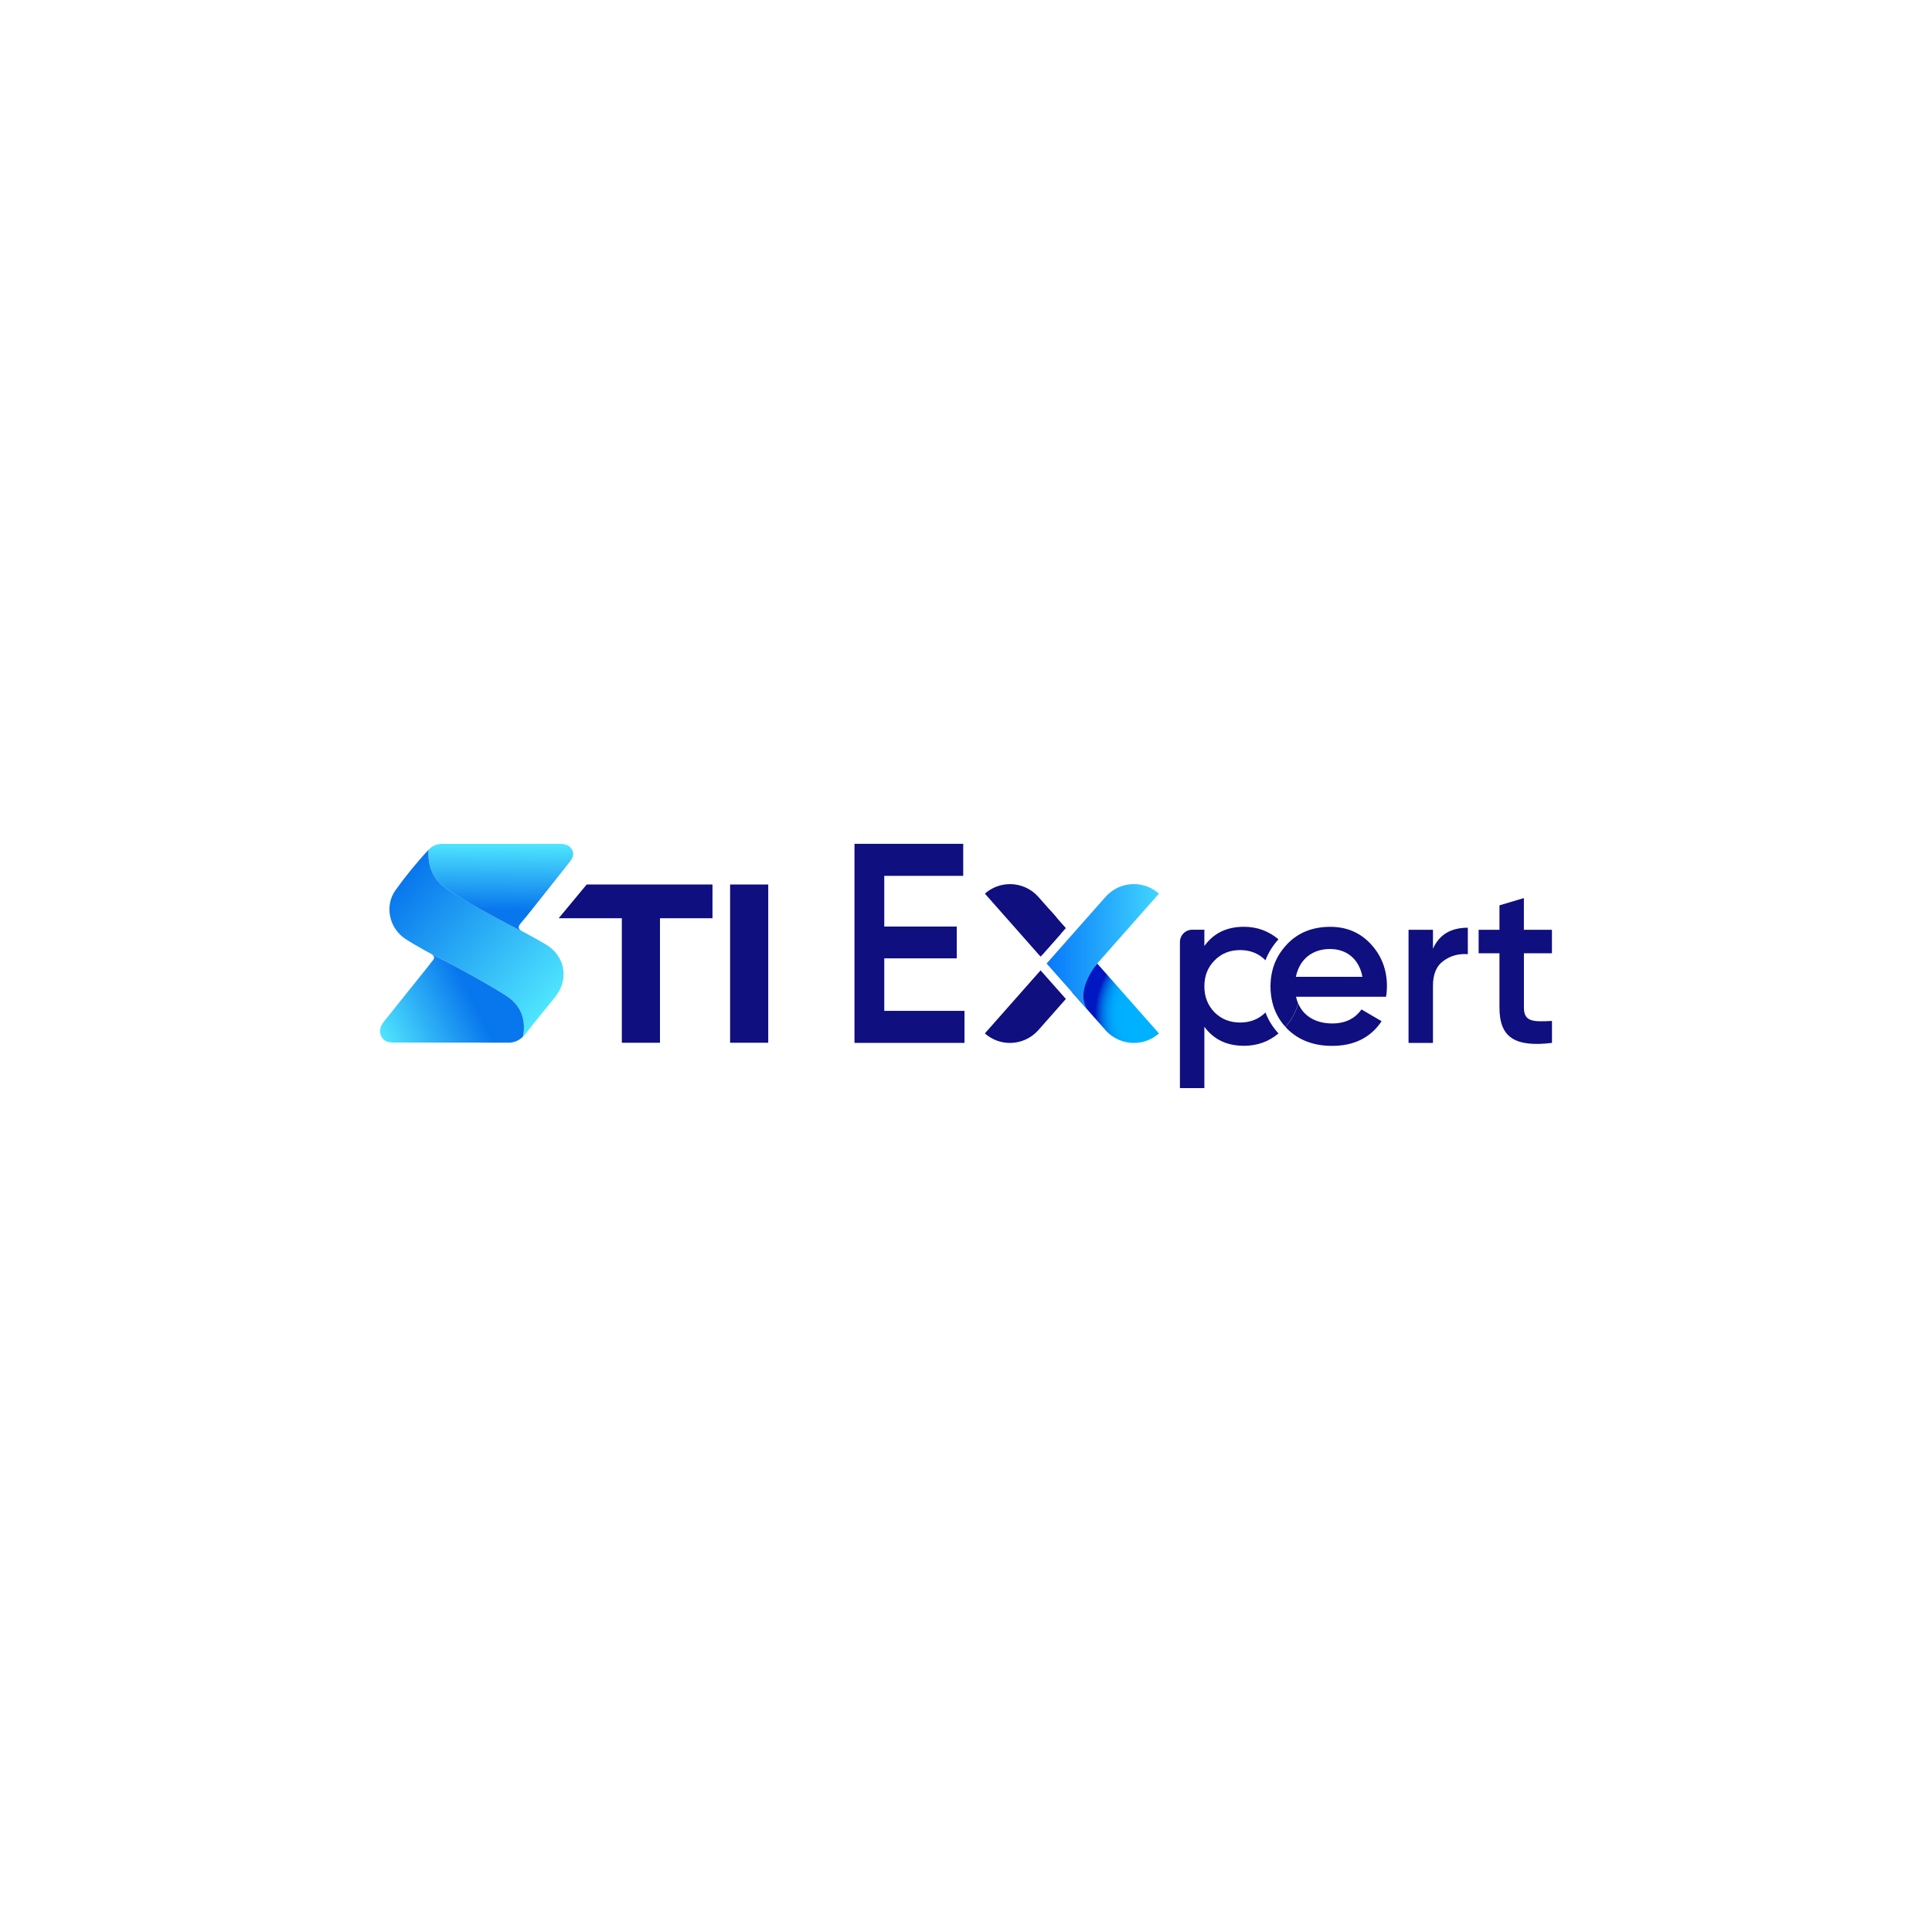
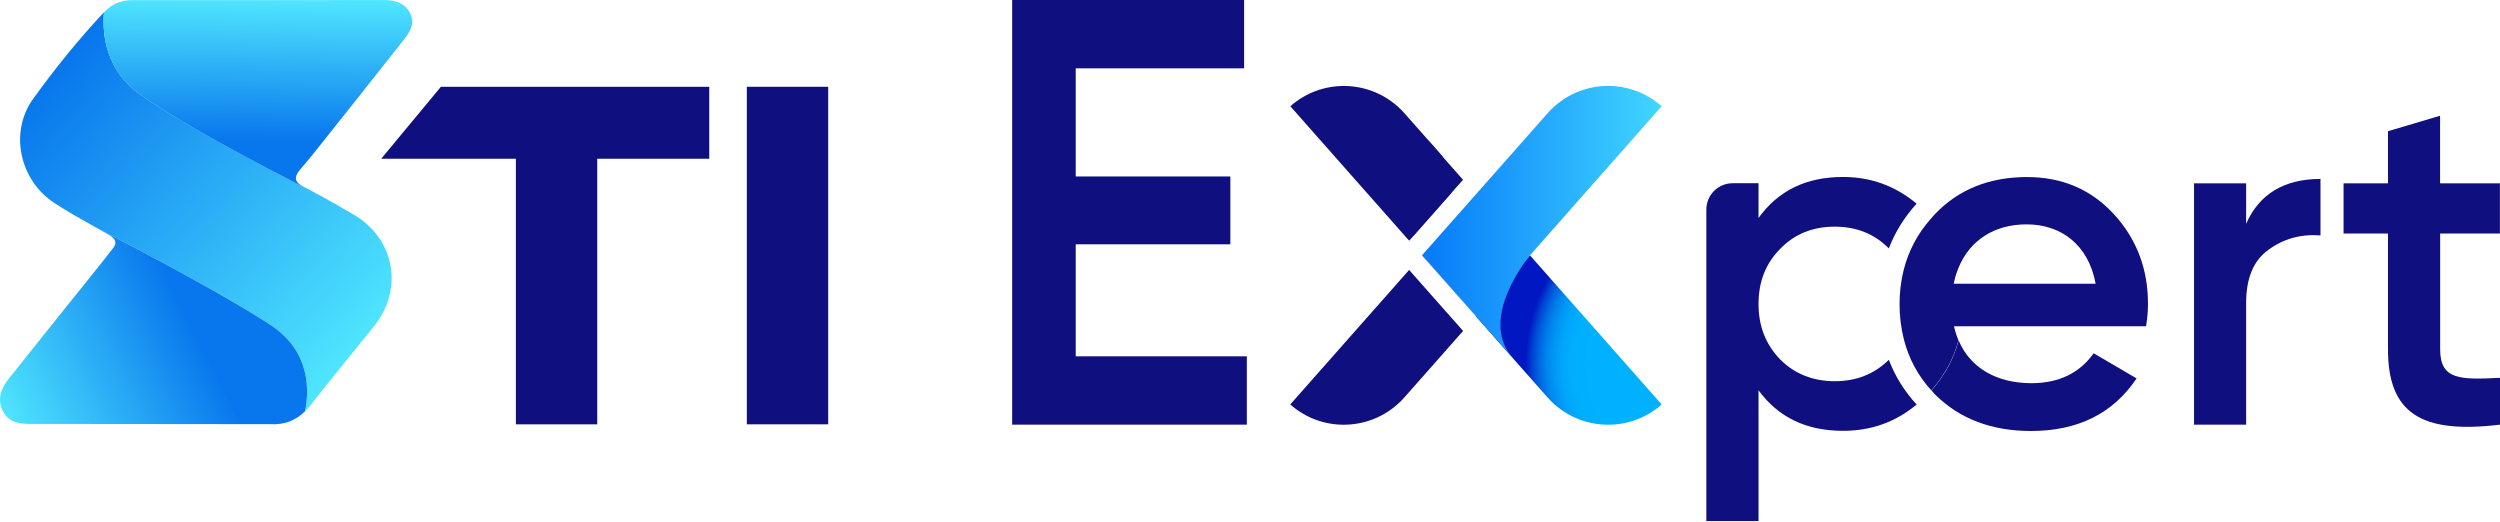
- <svg xmlns="http://www.w3.org/2000/svg" version="1.1" id="Layer_1" x="0px" y="0px" viewBox="0 0 500 500" style="enable-background:new 0 0 500 500;" xml:space="preserve">
+ <svg xmlns="http://www.w3.org/2000/svg" id="Layer_1" x="0px" y="0px" xml:space="preserve" viewBox="98.34 218.38 303.31 63.22" class="h-10 w-auto">
  <style type="text/css">
-  .st0{fill:#0F0F7F;}
-  .st1{fill:url(#SVGID_1_);}
-  .st2{fill:url(#SVGID_2_);}
-  .st3{fill:url(#SVGID_3_);}
-  .st4{fill:url(#SVGID_4_);}
-  .st5{fill:url(#SVGID_5_);}
-  .st6{fill:url(#SVGID_6_);}
+ 	.st0{fill:#0F0F7F;}
+ 	.st1{fill:url(#SVGID_1_);}
+ 	.st2{fill:url(#SVGID_2_);}
+ 	.st3{fill:url(#SVGID_3_);}
+ 	.st4{fill:url(#SVGID_4_);}
+ 	.st5{fill:url(#SVGID_5_);}
+ 	.st6{fill:url(#SVGID_6_);}
</style>
  <g>
    <path class="st0" d="M228.84,261.61h20.77v8.29h-28.47v-51.52h28.14v8.29h-20.43v13.12h18.76v8.23h-18.76V261.61z" />
    <path class="st0" d="M320.94,264.63c-2.63,0-4.86-0.88-6.62-2.64c-1.76-1.82-2.63-4.04-2.63-6.74c0-2.69,0.88-4.92,2.63-6.68   c1.76-1.82,3.98-2.69,6.62-2.69c2.61,0,4.81,0.86,6.56,2.64c0.76-1.99,1.89-3.8,3.37-5.43c-2.57-2.14-5.52-3.24-8.93-3.24   c-4.45,0-7.85,1.64-10.25,4.98v-4.22h-3.13c-1.77,0-3.2,1.43-3.2,3.2v37.79h6.33v-15.87c2.4,3.28,5.8,4.92,10.25,4.92   c3.42,0,6.37-1.06,8.93-3.19c-1.48-1.62-2.61-3.43-3.37-5.43C325.75,263.77,323.55,264.63,320.94,264.63z" />
-     <path class="st0" d="M333.2,266.33c2.93,2.87,6.79,4.34,11.54,4.34c5.68,0,9.96-2.11,12.82-6.38l-5.21-3.05   c-1.7,2.4-4.22,3.63-7.55,3.63c-4.19,0-7.42-1.83-8.83-5.19c-0.6,2.25-1.7,4.27-3.3,6.07C332.84,265.93,333.01,266.14,333.2,266.33z" />
+     <path class="st0" d="M333.2,266.33c2.93,2.87,6.79,4.34,11.54,4.34c5.68,0,9.96-2.11,12.82-6.38l-5.21-3.05   c-1.7,2.4-4.22,3.63-7.55,3.63c-4.19,0-7.42-1.83-8.83-5.19c-0.6,2.25-1.7,4.27-3.3,6.07C332.84,265.93,333.01,266.14,333.2,266.33   z" />
    <path class="st0" d="M354.81,244.37c-2.75-2.99-6.27-4.51-10.54-4.51c-4.51,0-8.26,1.46-11.13,4.45c-0.17,0.17-0.32,0.36-0.48,0.54   c-1.63,1.82-2.75,3.9-3.35,6.25c-0.33,1.31-0.51,2.69-0.51,4.17c0,1.48,0.18,2.88,0.5,4.19c0.59,2.37,1.7,4.46,3.35,6.28   c1.6-1.8,2.7-3.81,3.3-6.07c-0.22-0.53-0.41-1.1-0.54-1.71h0.88h22.42c0.18-1.11,0.23-1.99,0.23-2.64   C358.97,251.05,357.56,247.36,354.81,244.37z M336.34,252.8h-0.97c0.14-0.69,0.34-1.34,0.59-1.94c1.35-3.29,4.3-5.26,8.26-5.26   c4.16,0,7.5,2.46,8.37,7.2H336.34z" />
    <path class="st0" d="M370.85,245.54c1.58-3.63,4.63-5.45,9.02-5.45v6.85c-2.4-0.18-4.51,0.41-6.33,1.76   c-1.81,1.29-2.69,3.46-2.69,6.44v14.76h-6.32v-29.28h6.32V245.54z" />
    <path class="st0" d="M401.65,246.71h-7.26v14.05c0,3.75,2.46,3.69,7.26,3.46v5.68c-9.66,1.17-13.59-1.46-13.59-9.14v-14.05h-5.39   v-6.09h5.39v-6.32l6.32-1.88v8.2h7.26V246.71z" />
    <g>
      <g>
        <g>
          <path class="st0" d="M274.4,241.81l-5.1,5.77l-14.41-16.31c1.87-1.65,4.18-2.46,6.49-2.46c2.71,0,5.42,1.12,7.36,3.32l4.24,4.79      c0,0.01,0.01,0.01,0.01,0.02c0.08,0.09,0.16,0.19,0.24,0.28l0,0C274.32,238.62,274.58,240.23,274.4,241.81z" />
          <path class="st0" d="M275.84,240.19l-1.44,1.63l-5.1,5.77c0.23-0.28,6.3-7.69,2.11-12.41l1.81,2.05l0,0L275.84,240.19z" />
          <path class="st0" d="M269.3,251.13l6.55,7.4l-7.12,8.06c-1.94,2.19-4.64,3.32-7.36,3.32c-2.31,0-4.63-0.81-6.49-2.46      L269.3,251.13z" />
        </g>
        <linearGradient id="SVGID_1_" gradientUnits="userSpaceOnUse" x1="270.365" y1="252.486" x2="277.895" y2="253.655">
-           <stop offset="0" style="stop-color:#E3312D" />
-           <stop offset="0.112" style="stop-color:#E95F32" />
-           <stop offset="0.332" style="stop-color:#F18F34" />
-           <stop offset="0.719" style="stop-color:#FDC800" />
-           <stop offset="0.811" style="stop-color:#FDCC04" />
-           <stop offset="0.898" style="stop-color:#FED70F" />
-           <stop offset="0.982" style="stop-color:#FFEA21" />
-           <stop offset="1" style="stop-color:#FFEF26" />
+           <stop offset="0" style="stop-color: rgb(227, 49, 45);" />
+           <stop offset="0.112" style="stop-color: rgb(233, 95, 50);" />
+           <stop offset="0.332" style="stop-color: rgb(241, 143, 52);" />
+           <stop offset="0.719" style="stop-color: rgb(253, 200, 0);" />
+           <stop offset="0.811" style="stop-color: rgb(253, 204, 4);" />
+           <stop offset="0.898" style="stop-color: rgb(254, 215, 15);" />
+           <stop offset="0.982" style="stop-color: rgb(255, 234, 33);" />
+           <stop offset="1" style="stop-color: rgb(255, 239, 38);" />
        </linearGradient>
        <polygon class="st1" points="277.41,256.77 277.41,256.77 277.4,256.78 270.85,249.38 270.87,249.36 273.57,252.42    " />
        <radialGradient id="SVGID_2_" cx="304.649" cy="262.463" r="21.754" gradientUnits="userSpaceOnUse">
-           <stop offset="0.627" style="stop-color:#00B1FF" />
-           <stop offset="0.717" style="stop-color:#00AEFE" />
-           <stop offset="0.773" style="stop-color:#00A6FB" />
-           <stop offset="0.819" style="stop-color:#0097F5" />
-           <stop offset="0.861" style="stop-color:#0083EC" />
-           <stop offset="0.899" style="stop-color:#0068E2" />
-           <stop offset="0.935" style="stop-color:#0047D4" />
-           <stop offset="0.968" style="stop-color:#0021C5" />
-           <stop offset="0.976" style="stop-color:#0017C1" />
+           <stop offset="0.627" style="stop-color: rgb(0, 177, 255);" />
+           <stop offset="0.717" style="stop-color: rgb(0, 174, 254);" />
+           <stop offset="0.773" style="stop-color: rgb(0, 166, 251);" />
+           <stop offset="0.819" style="stop-color: rgb(0, 151, 245);" />
+           <stop offset="0.861" style="stop-color: rgb(0, 131, 236);" />
+           <stop offset="0.899" style="stop-color: rgb(0, 104, 226);" />
+           <stop offset="0.935" style="stop-color: rgb(0, 71, 212);" />
+           <stop offset="0.968" style="stop-color: rgb(0, 33, 197);" />
+           <stop offset="0.976" style="stop-color: rgb(0, 23, 193);" />
        </radialGradient>
        <path class="st2" d="M277.41,256.77l6.55-7.41l15.98,18.09c-1.87,1.65-4.18,2.46-6.49,2.46c-2.71,0-5.42-1.12-7.36-3.32     L277.41,256.77z" />
        <linearGradient id="SVGID_3_" gradientUnits="userSpaceOnUse" x1="270.866" y1="245.295" x2="299.938" y2="245.295">
-           <stop offset="0" style="stop-color:#0679FA" />
-           <stop offset="1" style="stop-color:#41D6FF" />
+           <stop offset="0" style="stop-color: rgb(6, 121, 250);" />
+           <stop offset="1" style="stop-color: rgb(65, 214, 255);" />
        </linearGradient>
        <path class="st3" d="M299.94,231.27l-15.98,18.09v0c0,0,0,0,0,0s0,0,0,0s0,0,0,0c-0.22,0.26-6.31,7.68-2.11,12.41l-4.43-5.01h0v0     l-3.84-4.34l-2.71-3.07l0,0l6.55-7.41v0l8.68-9.82c1.94-2.19,4.64-3.32,7.36-3.32C295.75,228.81,298.07,229.62,299.94,231.27z" />
      </g>
    </g>
    <g>
      <path class="st0" d="M184.39,228.91v8.73H170.8v32.22h-9.87v-32.22h-16.34l7.24-8.73H184.39z" />
      <path class="st0" d="M198.82,269.86h-9.87v-40.95h9.87V269.86z" />
    </g>
    <g>
      <linearGradient id="SVGID_4_" gradientUnits="userSpaceOnUse" x1="142.059" y1="260.524" x2="104.836" y2="227.392">
-         <stop offset="0" style="stop-color:#4FE5FE" />
-         <stop offset="1" style="stop-color:#0877ED" />
+         <stop offset="0" style="stop-color: rgb(79, 229, 254);" />
+         <stop offset="1" style="stop-color: rgb(8, 119, 237);" />
      </linearGradient>
      <path class="st4" d="M143.71,257.97c-2.53,3.16-5.12,6.27-7.61,9.47c-0.24,0.31-0.49,0.59-0.75,0.84c0.5-2.46,0.7-7.26-4.17-10.46    c-6.69-4.41-20.92-11.7-21.37-11.93c-0.01,0-0.01-0.01-0.01-0.01h0c-1.65-0.92-3.29-1.85-4.87-2.88    c-4.2-2.73-5.49-8.57-2.58-12.61c2.64-3.67,5.49-7.2,8.6-10.52c0,0,0,0,0,0c-0.22,2.74,0.23,7.04,4.42,9.99    c6.23,4.39,19.71,11.17,21.14,11.88c0.01,0.01,0.02,0.01,0.03,0.02c0.01,0,0.02,0.01,0.03,0.01c0.01,0,0.02,0.01,0.02,0.01    c0.02,0.01,0.03,0.01,0.03,0.02c0.01,0,0.01,0.01,0.01,0.01c1.52,0.81,3.02,1.68,4.51,2.54    C146.23,247.27,147.38,253.4,143.71,257.97z" />
      <linearGradient id="SVGID_5_" gradientUnits="userSpaceOnUse" x1="99.103" y1="269.192" x2="121.6" y2="257.739">
-         <stop offset="0" style="stop-color:#4FE5FE" />
-         <stop offset="1" style="stop-color:#0877ED" />
+         <stop offset="0" style="stop-color: rgb(79, 229, 254);" />
+         <stop offset="1" style="stop-color: rgb(8, 119, 237);" />
      </linearGradient>
      <path class="st5" d="M131.03,269.84c1.81,0.12,3.17-0.44,4.32-1.56c0.5-2.46,0.7-7.26-4.17-10.46    c-6.69-4.41-20.92-11.7-21.37-11.93c0.57,0.32,1.14,0.64,1.71,0.96c0.87,0.49,1.11,1.03,0.39,1.83c-0.34,0.39-0.63,0.82-0.96,1.23    c-3.83,4.78-7.67,9.55-11.49,14.34c-0.96,1.2-1.53,2.53-0.76,4.03c0.73,1.42,2.1,1.53,3.49,1.53L131.03,269.84z" />
      <linearGradient id="SVGID_6_" gradientUnits="userSpaceOnUse" x1="129.665" y1="218.436" x2="129.461" y2="235.404">
-         <stop offset="0" style="stop-color:#4FE5FE" />
-         <stop offset="1" style="stop-color:#0877ED" />
+         <stop offset="0" style="stop-color: rgb(79, 229, 254);" />
+         <stop offset="1" style="stop-color: rgb(8, 119, 237);" />
      </linearGradient>
      <path class="st6" d="M145.17,218.39c1.27,0.04,2.39,0.44,2.96,1.66c0.57,1.21-0.07,2.23-0.79,3.14c-3.71,4.72-7.45,9.4-11.19,14.1    c-0.44,0.55-0.91,1.08-1.37,1.62c-0.85,1.01-0.7,1.6,0.5,2.2c0.42,0.21,0.84,0.43,1.26,0.66c-1.25-0.63-14.9-7.47-21.17-11.9    c-4.19-2.95-4.64-7.25-4.42-9.99c1-1.06,2.18-1.51,3.56-1.48L145.17,218.39z" />
    </g>
  </g>
</svg>
